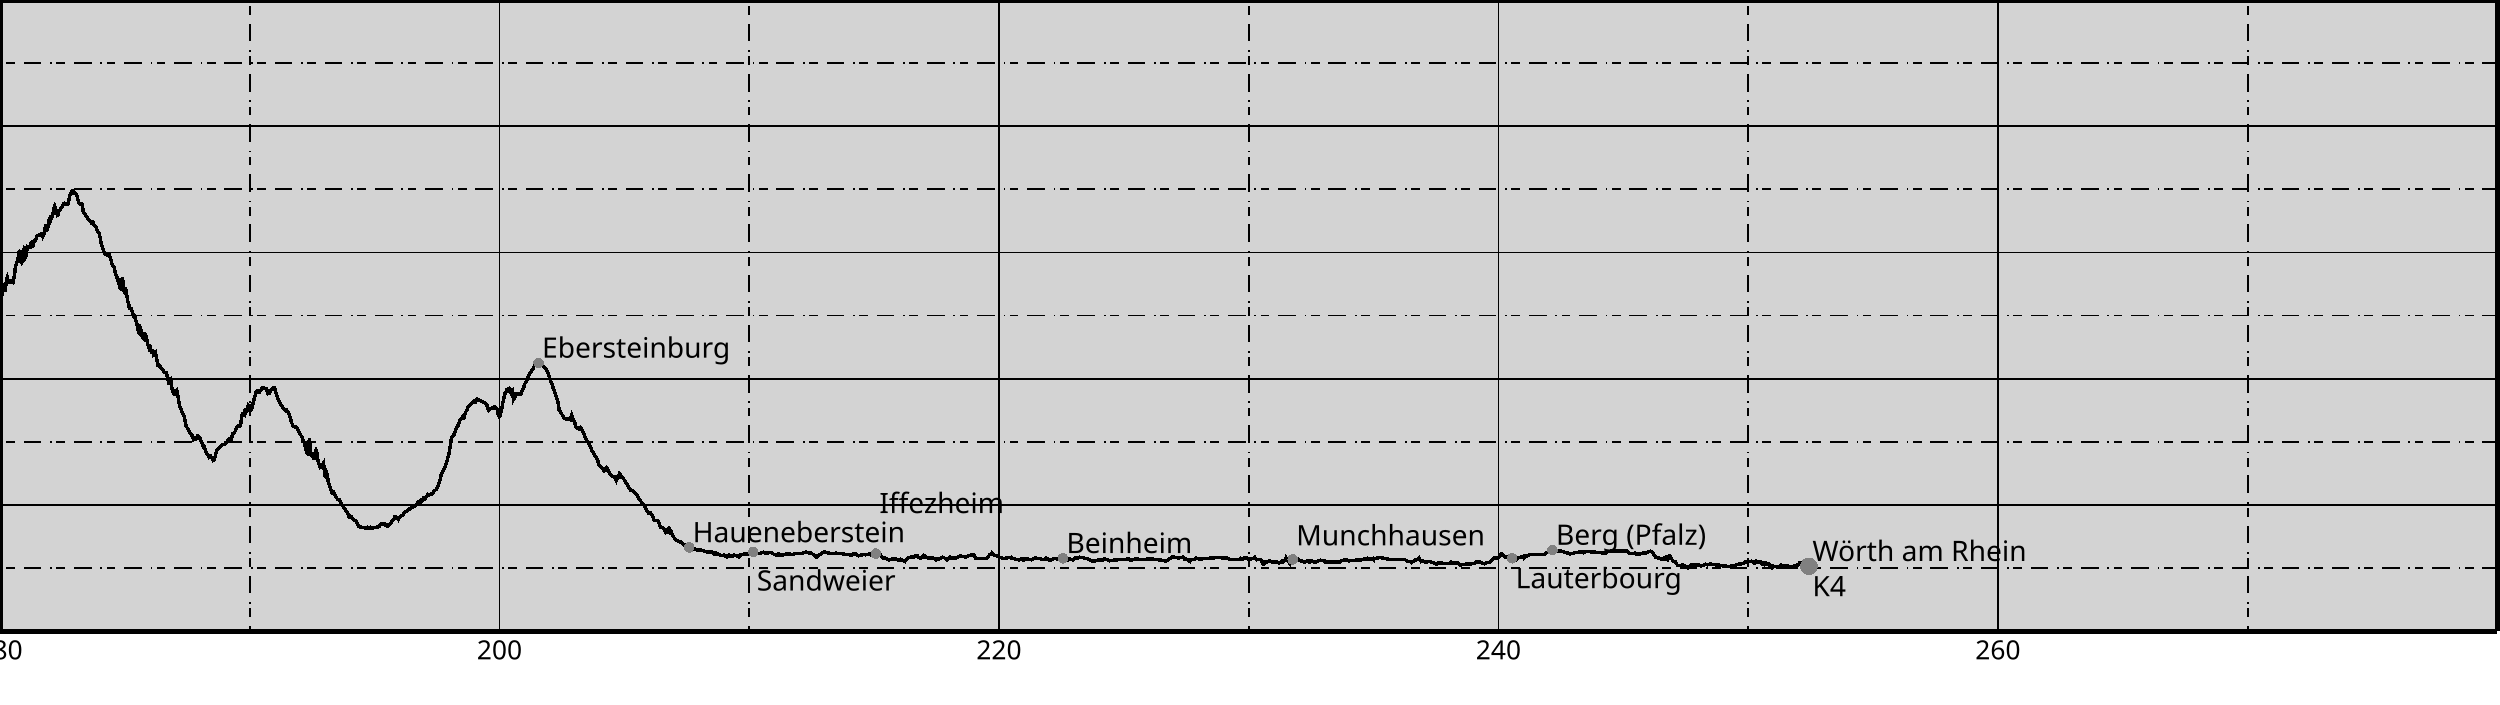
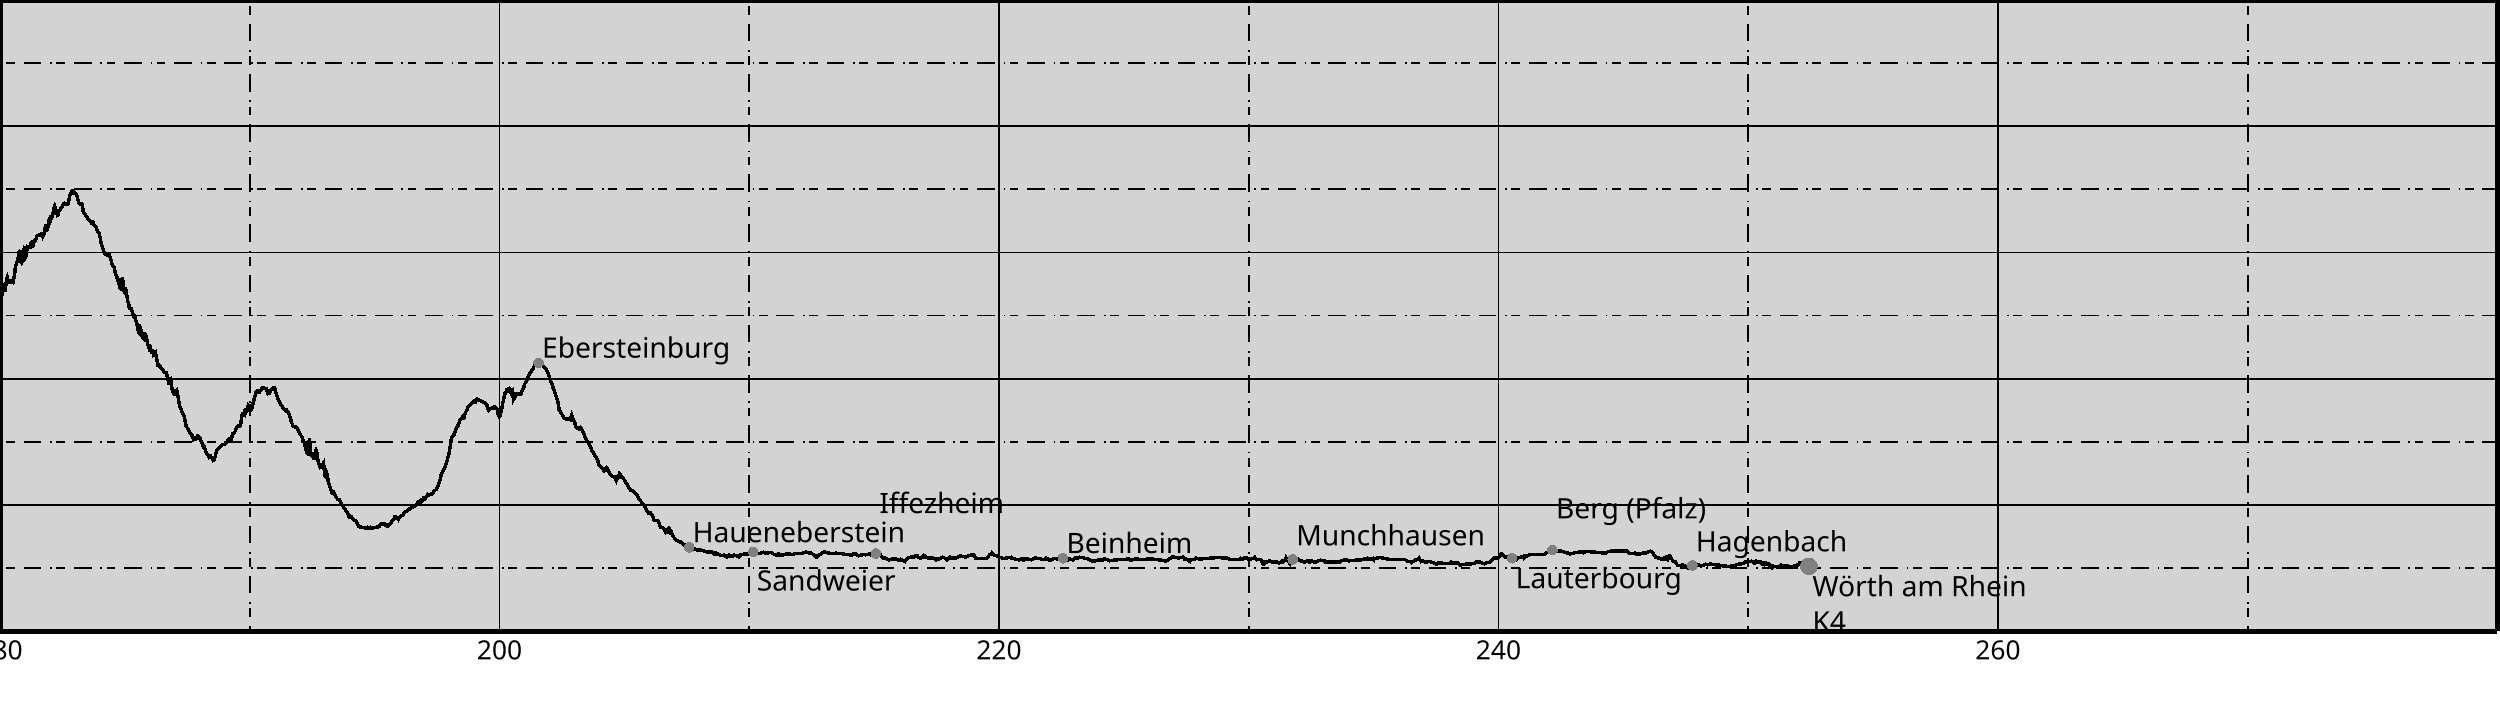
<svg xmlns="http://www.w3.org/2000/svg" height="400" width="1420">
  <g font-family="Libertinus Serif" font-size="15" id="world" shape-rendering="crispEdges">
    <g id="BG" />
    <g id="SB" transform="translate(0 360)">
      <text text-anchor="middle" x="0" y="14.5">
180
</text>
      <text text-anchor="middle" x="283.7" y="14.5">
200
</text>
      <text text-anchor="middle" x="567.4" y="14.5">
220
</text>
      <text text-anchor="middle" x="851.1" y="14.5">
240
</text>
      <text text-anchor="middle" x="1134.8" y="14.5">
260
</text>
    </g>
    <g id="SD" transform="translate(0 0)">
      <path d="M0,0 L0,358.5 L1418.5,358.5 L1418.5,0 L0,0" fill="lightgray" id="bg" />
      <path d="M0,0 L1418.5,0" stroke="black" stroke-width="3" />
      <path d="M0,0 L0,358.5" stroke="black" stroke-width="3" />
      <path d="M0,358.5 L1418.5,358.5" stroke="black" stroke-width="3" />
      <path d="M1418.5,0 L1418.5,358.5" stroke="black" stroke-width="3" />
      <path d="M0,0 L0,358.5" stroke="black" stroke-width="1" />
      <path d="M283.7,0 L283.7,358.5" stroke="black" stroke-width="1" />
      <path d="M567.4,0 L567.4,358.5" stroke="black" stroke-width="1" />
      <path d="M851.1,0 L851.1,358.5" stroke="black" stroke-width="1" />
      <path d="M1134.8,0 L1134.8,358.5" stroke="black" stroke-width="1" />
      <path d="M141.85,0 L141.85,358.5" stroke="black" stroke-dasharray="1.0,2.5,5.0,5.0,10.0,5.0" />
      <path d="M425.55,0 L425.55,358.5" stroke="black" stroke-dasharray="1.0,2.5,5.0,5.0,10.0,5.0" />
      <path d="M709.25,0 L709.25,358.5" stroke="black" stroke-dasharray="1.0,2.5,5.0,5.0,10.0,5.0" />
      <path d="M992.95,0 L992.95,358.5" stroke="black" stroke-dasharray="1.0,2.5,5.0,5.0,10.0,5.0" />
      <path d="M1276.65,0 L1276.65,358.5" stroke="black" stroke-dasharray="1.0,2.5,5.0,5.0,10.0,5.0" />
      <path d="M0,358.5 L1418.5,358.5" stroke="black" stroke-width="1" />
      <path d="M0,286.8 L1418.5,286.8" stroke="black" stroke-width="1" />
      <path d="M0,215.1 L1418.5,215.1" stroke="black" stroke-width="1" />
      <path d="M0,143.4 L1418.5,143.4" stroke="black" stroke-width="1" />
      <path d="M0,71.7 L1418.5,71.7" stroke="black" stroke-width="1" />
      <path d="M0,322.65 L1418.5,322.65" stroke="black" stroke-dasharray="1.0,2.5,5.0,5.0,10.0,5.0" />
      <path d="M0,250.95 L1418.5,250.95" stroke="black" stroke-dasharray="1.0,2.5,5.0,5.0,10.0,5.0" />
      <path d="M0,179.25 L1418.5,179.25" stroke="black" stroke-dasharray="1.0,2.5,5.0,5.0,10.0,5.0" />
      <path d="M0,107.55 L1418.5,107.55" stroke="black" stroke-dasharray="1.0,2.5,5.0,5.0,10.0,5.0" />
      <path d="M0,35.85 L1418.5,35.85" stroke="black" stroke-dasharray="1.0,2.5,5.0,5.0,10.0,5.0" />
      <path d="M0.2,172.4 L0.3,172.3 L0.4,171.9 L0.7,170.3 L1.2,166.0 L2.1,161.1 L2.2,161.6 L2.5,164.9 L2.7,165.6 L2.8,165.1 L3.1,163.7 L3.4,161.2 L4.0,157.6 L4.1,157.3 L4.2,157.6 L4.4,158.4 L4.9,159.7 L5.1,159.8 L5.3,160.0 L5.4,160.4 L6.4,160.2 L6.9,159.5 L7.1,159.4 L7.3,159.7 L7.5,160.0 L8.3,155.6 L8.8,151.4 L9.6,148.8 L9.9,148.4 L10.9,143.1 L11.0,143.0 L11.2,143.5 L11.4,144.9 L12.0,148.4 L12.3,149.0 L12.4,148.7 L12.6,147.5 L13.3,142.7 L13.5,142.1 L13.7,142.9 L14.0,144.5 L14.3,146.4 L14.7,145.7 L14.9,144.6 L15.1,142.8 L15.5,140.5 L15.6,140.6 L16.8,140.5 L17.4,138.2 L17.6,137.8 L17.8,137.7 L18.0,137.9 L18.1,138.3 L18.3,138.6 L18.7,139.9 L18.9,139.8 L19.0,139.4 L19.2,137.9 L19.3,137.3 L19.4,136.9 L19.6,136.8 L19.8,137.1 L20.2,136.8 L20.8,134.6 L21.0,134.1 L21.2,133.9 L21.4,134.0 L23.4,132.8 L24.1,133.4 L24.3,134.2 L25.0,132.9 L25.3,131.9 L25.5,130.0 L25.9,128.3 L26.1,128.3 L26.4,129.7 L26.6,130.5 L26.8,130.5 L27.0,130.2 L27.4,128.0 L27.5,126.6 L27.7,125.7 L27.8,124.9 L28.0,124.5 L28.1,124.3 L28.6,125.5 L29.9,122.1 L30.9,117.0 L31.0,116.8 L31.3,117.6 L32.2,120.9 L32.3,121.4 L32.5,122.1 L32.6,122.4 L32.8,122.3 L33.3,120.2 L35.2,117.4 L35.4,117.3 L35.8,116.6 L36.2,115.7 L36.6,115.4 L37.6,115.9 L38.0,115.9 L38.3,115.9 L38.7,115.8 L39.7,110.8 L40.0,110.1 L40.5,109.5 L40.7,109.1 L40.9,108.6 L41.1,108.2 L41.5,108.2 L42.1,109.1 L42.4,109.8 L43.4,110.2 L44.1,112.7 L44.7,114.8 L45.1,115.5 L45.4,116.1 L46.1,116.0 L46.3,115.8 L46.5,115.8 L46.6,116.2 L46.8,117.0 L47.2,119.7 L47.7,121.2 L48.7,122.2 L48.9,122.6 L49.3,123.2 L49.5,123.5 L49.7,123.9 L50.0,124.4 L50.2,124.7 L50.7,125.0 L50.8,125.0 L50.9,125.1 L51.1,125.3 L51.2,125.5 L51.8,126.4 L52.3,126.2 L52.4,126.0 L52.7,125.9 L52.8,126.0 L53.2,127.3 L53.4,127.7 L53.6,127.8 L53.9,128.1 L54.3,128.8 L54.7,129.1 L55.1,130.9 L55.6,131.5 L56.0,132.0 L56.5,133.0 L56.6,133.7 L56.9,134.9 L57.3,137.6 L58.5,141.3 L59.3,143.8 L59.6,144.2 L59.7,144.2 L60.0,144.3 L60.2,144.3 L60.7,144.8 L61.6,144.2 L61.9,144.4 L62.6,146.3 L63.0,147.3 L63.4,149.1 L63.9,150.9 L64.6,151.4 L64.8,151.7 L65.5,154.8 L65.6,155.4 L66.1,156.4 L67.0,159.6 L67.2,160.4 L67.6,161.5 L68.1,163.3 L68.4,163.6 L68.6,162.8 L68.9,160.4 L69.1,159.2 L69.3,158.6 L69.5,158.6 L69.7,159.3 L69.9,160.5 L70.3,163.8 L70.5,165.2 L70.7,165.7 L71.5,164.9 L72.5,170.6 L73.2,173.2 L73.5,175.1 L74.4,175.1 L74.7,175.5 L75.0,176.6 L75.6,179.0 L75.9,179.5 L76.3,179.2 L76.5,179.7 L76.9,181.2 L77.5,182.9 L78.3,187.1 L78.6,188.4 L79.1,189.5 L79.3,189.7 L80.0,187.2 L80.3,188.0 L81.3,192.0 L81.6,192.4 L82.3,190.5 L82.6,190.1 L82.8,190.6 L83.3,192.6 L84.1,196.0 L84.8,198.1 L84.9,198.0 L85.1,197.2 L85.3,197.1 L85.4,197.6 L86.0,200.0 L86.7,199.7 L87.1,201.3 L88.3,200.2 L89.8,207.7 L90.3,208.1 L90.6,207.8 L91.7,209.0 L93.3,211.4 L94.0,211.6 L94.5,211.8 L94.9,213.4 L95.7,216.9 L96.9,215.5 L97.5,219.4 L97.7,220.7 L98.5,223.3 L98.9,223.8 L99.1,223.8 L99.4,222.8 L100.4,221.6 L101.1,225.2 L101.9,230.1 L102.7,232.2 L104.3,236.1 L104.7,236.5 L105.7,242.2 L106.5,243.2 L107.3,244.5 L107.5,245.1 L107.6,245.3 L107.7,245.6 L107.9,245.9 L108.1,246.1 L108.6,246.8 L108.8,246.9 L109.0,247.2 L109.5,248.7 L110.0,249.8 L110.5,249.6 L111.2,249.5 L111.7,248.3 L112.2,247.6 L113.0,248.3 L113.2,248.2 L113.5,248.5 L114.5,251.2 L115.1,252.8 L115.3,252.5 L115.7,252.9 L115.8,253.2 L116.4,255.1 L116.9,256.2 L117.3,257.3 L118.2,258.7 L118.8,259.7 L119.7,259.2 L120.4,260.3 L120.5,260.5 L121.1,261.6 L121.4,261.5 L121.6,261.1 L122.0,259.7 L122.4,258.5 L122.6,257.3 L123.3,255.6 L123.6,255.5 L123.9,255.1 L126.0,252.9 L127.9,252.1 L128.6,251.6 L129.4,250.1 L130.5,249.2 L131.2,249.8 L132.3,246.3 L133.1,245.9 L133.9,244.2 L134.4,243.0 L134.9,242.2 L135.2,241.9 L135.4,241.9 L135.5,241.9 L135.6,241.9 L135.9,241.7 L136.3,242.0 L136.6,241.7 L137.3,236.9 L137.5,235.8 L137.7,235.3 L138.4,235.6 L139.0,235.9 L139.1,235.1 L139.2,233.3 L139.4,232.1 L139.4,231.9 L140.0,233.6 L140.4,233.3 L141.0,230.3 L141.3,230.7 L142.1,232.5 L142.7,232.8 L143.0,232.2 L143.5,229.9 L143.9,228.3 L144.5,226.2 L144.9,224.7 L145.3,222.9 L145.7,222.1 L145.9,222.0 L146.1,222.1 L146.6,223.0 L147.3,222.9 L148.0,221.8 L148.9,220.4 L149.5,220.2 L150.0,220.4 L150.2,220.5 L151.2,220.8 L152.1,223.6 L152.4,223.5 L152.7,223.3 L153.2,223.2 L153.8,221.9 L154.0,221.7 L154.3,221.4 L154.6,220.7 L155.2,220.4 L155.5,220.3 L155.8,220.2 L156.0,220.3 L156.3,221.1 L156.4,221.7 L156.6,222.5 L156.7,223.2 L158.6,228.3 L159.1,229.1 L159.4,229.8 L159.8,230.2 L160.6,231.3 L161.1,232.0 L161.8,232.8 L162.3,233.3 L162.9,233.0 L163.2,233.7 L164.1,234.9 L164.8,237.0 L165.5,239.8 L166.5,241.9 L167.4,242.6 L167.8,242.6 L168.0,242.6 L168.3,242.8 L168.8,243.4 L171.2,247.8 L171.5,248.3 L172.7,251.0 L173.8,255.4 L174.1,256.7 L174.3,257.0 L174.6,257.3 L174.9,256.4 L175.5,251.1 L175.7,249.8 L175.8,249.8 L176.0,250.9 L176.1,252.9 L176.4,255.8 L176.7,258.6 L176.8,258.8 L177.8,259.4 L178.1,260.3 L178.3,260.3 L178.7,259.6 L179.4,255.9 L179.6,255.5 L179.8,255.8 L179.9,256.5 L180.0,257.4 L180.4,260.1 L180.5,261.2 L180.7,262.0 L180.8,262.6 L181.0,263.2 L181.5,264.7 L182.0,265.6 L182.6,265.4 L182.8,265.2 L183.5,263.4 L183.7,263.1 L183.8,263.8 L184.0,265.3 L184.4,268.6 L184.7,270.3 L185.0,270.6 L185.6,268.6 L185.8,269.1 L186.0,270.3 L186.2,272.2 L186.4,273.6 L188.5,279.6 L189.0,279.0 L189.4,279.2 L190.4,281.2 L191.7,283.7 L192.9,284.0 L193.8,286.2 L196.0,289.3 L196.2,289.8 L197.0,290.9 L197.5,291.6 L197.9,292.7 L198.0,293.1 L198.1,293.6 L198.3,293.8 L198.4,293.9 L198.5,293.9 L198.8,293.6 L199.0,293.5 L199.3,293.3 L199.6,293.4 L200.0,294.1 L200.6,294.8 L200.8,295.0 L201.2,295.3 L201.4,295.4 L201.6,295.5 L201.7,295.7 L201.9,295.9 L202.5,296.3 L202.6,296.6 L202.9,297.1 L203.0,297.3 L203.3,298.1 L203.5,298.5 L203.6,298.8 L204.4,299.3 L204.5,299.1 L204.8,299.3 L205.3,299.5 L205.6,299.6 L205.9,299.7 L206.6,299.6 L206.9,299.7 L207.1,299.8 L207.5,300.1 L208.3,299.7 L208.4,299.6 L208.8,299.4 L209.6,299.8 L210.4,299.4 L210.8,299.6 L210.9,299.7 L211.6,300.1 L212.1,299.8 L212.3,299.7 L212.6,299.6 L213.3,299.7 L213.6,299.6 L213.9,299.5 L214.4,299.3 L214.7,299.1 L214.8,299.3 L215.6,298.8 L215.7,298.5 L215.8,298.1 L216.6,297.3 L216.9,297.4 L218.0,297.7 L218.2,297.6 L218.7,297.6 L219.0,298.4 L219.6,298.8 L219.9,298.8 L220.3,298.7 L220.5,298.6 L220.7,298.5 L221.6,297.7 L222.4,296.4 L222.6,296.0 L222.7,295.9 L223.0,295.6 L223.3,295.3 L223.4,295.2 L223.8,294.6 L224.2,293.4 L225.0,293.6 L226.2,295.1 L226.4,294.6 L226.8,294.0 L227.5,293.2 L228.0,292.8 L228.3,292.8 L228.5,292.7 L228.7,292.6 L229.2,291.9 L229.6,291.5 L230.5,290.6 L231.9,289.5 L232.2,289.5 L232.6,289.0 L232.9,289.0 L233.1,288.9 L233.7,288.2 L235.5,287.7 L236.0,287.2 L236.5,286.6 L237.3,285.4 L238.6,284.3 L239.2,285.2 L239.8,284.7 L240.1,284.2 L240.5,283.2 L241.0,283.6 L241.5,283.2 L242.9,280.8 L243.1,281.0 L243.8,281.3 L244.2,280.9 L245.0,280.6 L245.5,280.6 L245.8,280.3 L246.0,279.9 L246.3,279.0 L247.2,278.4 L247.8,278.0 L248.1,277.5 L248.3,277.3 L248.8,276.2 L249.8,273.0 L250.2,271.6 L250.5,269.7 L251.4,267.9 L251.9,267.2 L252.8,265.1 L253.2,264.2 L254.0,261.3 L254.6,259.3 L255.2,256.7 L255.8,253.0 L256.2,250.4 L256.4,249.1 L256.5,248.5 L256.7,248.1 L257.7,247.5 L257.9,246.4 L258.1,246.2 L258.3,246.0 L258.8,244.3 L259.0,243.6 L259.4,242.8 L259.8,242.4 L260.0,242.1 L260.9,239.6 L261.1,239.0 L261.9,237.7 L262.3,237.5 L262.9,236.6 L263.2,236.7 L263.6,237.0 L264.5,234.1 L264.8,233.5 L265.1,233.1 L265.9,231.2 L267.2,229.8 L267.4,229.8 L268.1,228.9 L269.2,227.8 L270.2,228.2 L270.5,227.3 L270.7,226.8 L271.0,226.5 L276.5,229.6 L277.1,232.3 L277.6,233.0 L278.8,232.0 L279.3,232.0 L279.6,231.6 L279.9,231.6 L280.1,231.4 L280.5,231.3 L281.1,230.9 L281.5,231.3 L282.5,232.6 L282.8,234.3 L283.1,235.8 L283.6,236.8 L284.1,235.9 L284.9,232.5 L285.2,231.0 L285.7,228.3 L286.5,224.7 L286.9,223.3 L287.8,221.8 L288.0,221.2 L289.3,220.6 L290.3,223.2 L290.9,222.2 L291.1,222.0 L291.3,223.3 L291.6,227.1 L292.9,225.0 L293.2,224.2 L293.5,223.7 L294.1,223.7 L295.1,223.7 L295.4,224.1 L295.5,224.1 L295.8,223.8 L295.9,223.7 L296.1,223.3 L297.1,220.9 L297.4,220.3 L297.7,219.4 L297.9,218.4 L298.5,217.2 L299.4,215.8 L299.4,215.5 L299.6,215.2 L300.2,213.5 L300.7,212.4 L301.0,212.0 L301.4,211.7 L301.8,210.9 L302.1,210.4 L302.4,209.9 L303.0,209.1 L303.2,208.4 L303.8,207.2 L304.1,206.7 L304.8,205.8 L304.9,205.7 L305.0,205.7 L305.1,205.6 L305.2,205.6 L305.5,205.9 L305.9,206.2 L306.4,206.4 L306.8,206.7 L306.9,206.8 L307.5,207.5 L308.0,207.8 L308.5,208.1 L308.9,208.5 L309.1,208.6 L309.4,208.8 L309.6,209.0 L309.9,209.4 L310.2,209.6 L310.4,209.7 L310.5,210.1 L311.1,211.5 L312.2,214.8 L313.0,216.8 L313.2,217.2 L313.7,218.7 L314.3,220.7 L315.2,223.2 L315.3,223.3 L316.0,225.4 L316.8,228.1 L317.1,229.5 L317.3,230.9 L317.6,232.8 L318.6,234.4 L319.5,235.9 L320.0,237.0 L320.3,237.6 L320.4,237.7 L320.7,237.6 L321.5,238.0 L322.3,237.8 L323.6,238.3 L324.1,237.3 L324.3,236.8 L324.7,235.7 L325.3,237.8 L325.5,238.4 L325.9,238.8 L326.4,239.8 L326.5,240.2 L326.8,241.2 L327.1,242.2 L327.5,242.6 L327.6,242.7 L327.7,242.8 L327.9,243.1 L328.1,243.2 L328.5,243.6 L328.8,243.7 L329.5,242.7 L329.7,242.6 L330.2,243.2 L330.6,244.3 L331.1,245.2 L331.3,245.6 L332.7,249.3 L333.0,249.7 L333.3,250.2 L333.9,250.6 L334.8,252.7 L335.2,253.2 L335.8,255.0 L336.2,256.3 L336.5,256.6 L337.2,257.3 L337.5,258.2 L337.7,258.8 L338.9,260.2 L339.5,261.6 L339.6,261.8 L339.9,263.1 L340.0,263.4 L340.3,264.3 L343.1,267.3 L344.5,265.7 L345.1,266.3 L346.0,268.2 L347.2,270.2 L347.8,270.7 L348.9,270.7 L350.1,273.0 L351.9,268.8 L352.3,269.1 L352.9,271.3 L353.9,271.5 L356.6,275.8 L358.1,278.4 L359.1,278.7 L359.6,279.1 L361.8,281.2 L362.5,282.6 L363.1,283.8 L365.9,286.8 L367.7,290.5 L368.0,291.0 L368.4,291.5 L368.9,291.2 L369.6,291.4 L370.3,292.6 L371.7,295.6 L373.7,295.8 L375.2,299.5 L376.6,299.8 L378.0,302.1 L379.1,300.8 L379.2,301.0 L379.4,301.5 L379.7,302.3 L379.8,302.5 L380.0,302.6 L380.1,302.4 L380.5,301.5 L380.7,300.9 L381.1,301.4 L381.5,302.8 L381.6,303.4 L382.3,304.6 L382.4,304.8 L383.6,306.2 L384.0,306.6 L384.4,306.9 L385.0,307.1 L385.5,307.6 L386.2,308.0 L386.9,307.9 L387.5,308.3 L388.0,309.0 L388.2,309.1 L388.4,309.3 L388.6,309.5 L388.7,309.6 L388.7,309.6 L389.7,309.4 L390.0,309.4 L390.3,309.6 L390.5,309.9 L391.3,310.9 L391.4,311.0 L392.5,311.5 L392.8,311.6 L393.2,311.8 L393.4,311.9 L393.5,311.9 L394.1,311.8 L394.4,311.7 L394.9,311.9 L395.8,312.5 L396.9,312.1 L398.3,312.5 L398.9,312.7 L401.1,313.4 L401.9,313.6 L402.3,313.3 L403.6,313.4 L404.4,313.5 L405.2,314.0 L405.3,314.2 L405.8,314.8 L406.4,314.5 L406.7,314.3 L406.8,314.2 L407.0,314.2 L407.6,314.6 L409.2,315.4 L409.3,315.4 L409.4,315.5 L409.7,315.4 L410.0,315.4 L410.3,315.4 L411.3,315.3 L411.7,315.7 L411.9,316.0 L413.0,316.3 L413.2,316.0 L413.6,315.6 L414.0,315.4 L414.1,315.3 L414.3,315.5 L414.4,315.4 L414.5,315.5 L414.6,315.7 L414.7,315.7 L414.8,315.9 L415.0,316.1 L416.7,315.7 L416.8,315.6 L416.9,315.4 L417.0,315.3 L417.2,315.3 L417.4,315.5 L417.8,315.4 L417.8,315.4 L417.9,315.4 L418.0,315.4 L418.3,315.5 L418.4,315.6 L419.7,316.4 L420.1,315.7 L420.2,315.5 L420.3,315.5 L420.8,315.0 L421.1,315.1 L421.5,315.1 L422.2,314.8 L422.4,314.8 L422.5,314.8 L422.9,314.8 L423.2,314.8 L423.3,314.9 L423.5,314.9 L423.6,314.9 L423.8,315.0 L424.7,314.8 L426.0,315.0 L426.2,315.0 L427.6,313.7 L427.8,313.4 L428.2,313.5 L428.8,313.5 L428.9,313.4 L429.0,313.4 L429.0,313.5 L429.2,313.4 L429.8,314.1 L429.9,314.0 L430.4,314.4 L430.8,314.4 L431.2,314.4 L432.5,314.1 L433.5,313.7 L434.5,314.2 L435.4,313.8 L435.6,313.8 L435.7,313.9 L435.9,314.0 L436.0,314.2 L436.2,314.1 L437.6,313.8 L438.5,314.1 L438.7,314.2 L439.4,314.7 L439.6,314.9 L439.9,315.0 L440.9,315.3 L442.2,314.5 L442.5,314.8 L442.7,315.1 L444.8,315.1 L445.0,315.0 L446.2,314.8 L447.4,314.4 L450.0,315.0 L451.5,314.5 L453.5,314.3 L454.9,314.4 L455.1,314.4 L456.1,314.0 L457.3,313.9 L457.8,313.5 L457.9,313.5 L458.0,313.7 L461.1,314.3 L461.2,314.4 L461.4,314.6 L463.7,316.5 L468.1,313.3 L470.3,314.1 L472.4,314.4 L474.5,314.4 L474.6,314.3 L474.7,314.2 L474.8,314.2 L474.9,314.2 L477.9,314.4 L480.4,314.9 L480.5,314.9 L480.7,314.9 L481.1,314.8 L483.0,315.2 L483.4,315.1 L483.6,315.2 L483.7,315.3 L483.7,315.3 L483.9,315.2 L483.9,315.2 L484.0,315.2 L484.3,314.8 L484.6,315.0 L485.3,314.8 L485.4,314.7 L485.5,314.7 L486.3,314.6 L486.4,314.8 L486.4,314.8 L487.0,315.5 L487.5,315.7 L487.7,315.7 L487.8,315.6 L488.0,315.5 L488.7,315.4 L488.8,315.3 L489.5,315.2 L489.9,314.9 L490.0,314.9 L490.1,314.9 L491.6,315.1 L494.0,314.6 L494.7,315.1 L495.2,314.9 L495.9,314.4 L497.0,314.4 L497.4,314.4 L497.5,314.4 L498.1,314.4 L498.3,314.3 L498.8,314.4 L499.0,314.5 L499.3,314.5 L499.7,314.8 L499.8,314.9 L500.1,315.2 L500.3,315.4 L500.8,316.1 L501.3,316.8 L502.2,316.7 L502.5,316.7 L503.4,317.4 L504.2,317.7 L504.4,317.9 L504.6,318.0 L504.7,318.0 L505.0,318.0 L506.3,317.7 L507.0,317.2 L508.2,317.3 L508.7,317.6 L509.1,317.4 L510.1,318.2 L510.3,318.3 L511.6,317.6 L514.0,318.9 L514.6,318.0 L515.5,317.0 L516.7,316.6 L517.9,316.2 L519.1,316.5 L519.8,315.8 L520.7,315.6 L521.1,315.7 L521.5,316.2 L521.9,316.8 L522.7,316.9 L523.4,316.8 L523.8,316.6 L524.3,315.7 L524.6,315.5 L525.4,316.2 L525.6,316.1 L526.3,316.7 L527.9,317.1 L528.9,317.1 L529.9,316.8 L530.4,317.2 L531.6,318.0 L532.6,317.6 L533.1,317.7 L533.4,317.6 L533.9,317.3 L534.1,317.3 L534.2,317.3 L534.3,317.2 L534.4,317.1 L534.6,316.9 L534.6,316.9 L534.8,316.8 L535.0,316.6 L535.2,316.5 L536.3,316.8 L537.8,318.0 L538.0,318.0 L538.8,317.5 L539.6,316.4 L540.5,317.0 L541.5,316.8 L542.9,317.1 L545.3,315.8 L548.4,316.4 L549.2,316.1 L550.0,315.6 L550.9,315.4 L553.0,315.2 L553.7,315.9 L554.0,316.8 L554.1,317.0 L556.6,317.3 L558.4,317.3 L560.4,317.1 L562.2,315.0 L562.8,314.8 L563.4,314.0 L564.7,315.3 L570.0,317.2 L574.4,316.5 L574.7,317.1 L578.9,318.1 L579.6,317.7 L580.2,317.4 L580.6,317.7 L581.3,318.2 L581.8,317.7 L582.0,317.4 L582.4,317.3 L586.0,318.0 L586.9,317.4 L587.6,317.0 L587.7,317.0 L587.9,317.0 L588.0,316.9 L588.6,317.1 L588.9,317.2 L589.0,317.2 L589.8,317.1 L590.8,317.2 L591.3,317.5 L592.1,317.7 L593.4,317.7 L593.5,317.7 L594.3,316.9 L595.7,318.0 L597.0,318.1 L597.4,317.9 L598.7,317.3 L599.5,317.3 L600.5,317.5 L601.3,317.0 L602.0,316.8 L602.8,317.1 L603.6,317.2 L603.8,317.1 L603.9,317.1 L604.1,317.2 L604.7,317.3 L604.9,317.3 L605.2,317.3 L605.5,317.4 L606.0,317.7 L606.6,318.2 L607.0,317.8 L607.3,317.5 L607.6,317.4 L608.0,317.7 L609.0,318.0 L609.3,318.0 L609.4,317.9 L609.5,317.8 L610.0,317.4 L610.9,316.8 L611.6,317.0 L611.9,317.2 L613.2,316.5 L615.2,316.8 L616.4,317.2 L617.1,317.2 L618.7,317.7 L618.9,317.9 L620.6,318.8 L621.3,318.8 L624.0,318.0 L624.3,318.0 L626.1,318.4 L626.3,318.2 L626.4,318.1 L626.8,317.7 L627.2,317.5 L627.7,317.4 L628.3,317.8 L630.3,318.5 L634.0,318.0 L637.5,317.8 L637.8,317.8 L641.2,317.5 L641.4,317.8 L641.7,318.1 L642.8,318.1 L643.9,317.8 L644.2,317.6 L644.4,317.5 L645.0,317.6 L651.1,317.8 L651.3,317.6 L651.6,317.3 L657.1,317.8 L662.5,318.7 L663.1,318.4 L665.7,316.3 L668.1,316.6 L669.5,317.0 L671.9,316.4 L672.1,316.6 L672.2,316.6 L672.3,316.8 L672.4,317.0 L672.5,317.1 L672.9,317.8 L673.2,317.8 L673.4,317.6 L674.0,317.6 L674.5,318.0 L675.0,318.6 L675.5,318.8 L675.9,319.0 L676.8,317.7 L677.5,317.8 L678.8,317.6 L679.1,317.1 L679.4,317.0 L679.7,317.1 L681.4,317.7 L681.8,317.5 L692.1,316.6 L692.3,316.6 L694.0,316.9 L694.4,316.9 L696.5,316.7 L698.9,317.8 L703.5,317.7 L704.1,317.8 L704.4,317.5 L704.9,317.1 L706.0,317.7 L707.0,316.8 L707.5,316.6 L708.2,316.9 L708.7,317.5 L711.9,317.3 L712.5,316.6 L712.7,317.1 L713.9,317.9 L714.8,317.7 L715.4,317.9 L715.9,317.8 L716.4,318.5 L716.9,319.6 L717.7,320.4 L718.1,320.2 L718.8,319.0 L719.8,319.1 L720.5,318.8 L721.0,318.6 L722.4,319.2 L723.1,319.4 L723.6,319.1 L723.8,319.0 L725.2,319.0 L726.4,319.8 L726.6,319.9 L727.3,319.4 L727.9,318.8 L728.6,318.9 L729.0,319.1 L729.6,318.5 L729.9,317.9 L730.4,316.8 L731.1,318.4 L731.9,319.0 L732.3,319.6 L732.8,320.2 L733.7,318.2 L734.0,317.8 L734.1,317.8 L734.3,317.7 L734.9,317.6 L735.4,317.9 L736.9,317.4 L738.6,318.5 L738.8,318.6 L739.3,318.5 L739.6,318.5 L740.0,318.8 L740.8,319.2 L741.0,319.2 L743.0,318.4 L743.5,318.7 L743.7,319.1 L743.8,319.3 L744.1,319.4 L744.8,318.8 L745.4,318.7 L746.9,319.4 L750.0,318.2 L750.2,318.2 L750.8,318.3 L751.1,318.4 L752.2,318.5 L752.5,319.1 L753.3,319.4 L760.3,319.0 L760.8,319.4 L761.2,319.1 L761.6,318.6 L763.9,317.9 L764.3,317.8 L764.9,318.0 L765.3,318.0 L766.1,318.6 L770.6,318.1 L774.2,317.9 L774.7,317.6 L776.4,317.5 L776.8,317.1 L778.5,317.5 L779.0,317.4 L780.2,318.1 L780.5,317.2 L780.9,317.3 L783.9,316.6 L789.4,317.8 L792.1,317.7 L797.7,317.8 L799.0,318.4 L799.2,318.6 L799.3,318.7 L799.7,319.0 L800.1,319.0 L800.4,318.8 L801.1,318.8 L801.3,318.8 L801.5,319.0 L801.6,319.2 L801.7,319.3 L801.9,319.5 L803.7,318.2 L803.9,318.1 L804.1,318.1 L804.2,318.0 L804.5,318.1 L805.9,316.8 L806.2,317.4 L806.4,317.8 L806.6,318.1 L807.2,319.0 L808.4,318.7 L809.5,319.4 L809.6,319.3 L809.8,319.2 L810.2,319.1 L810.4,319.1 L810.6,319.1 L810.7,319.1 L811.0,319.1 L811.5,318.8 L811.8,318.8 L816.1,320.5 L816.8,319.7 L817.2,319.5 L817.6,319.7 L817.8,319.8 L818.1,319.8 L819.3,319.9 L820.4,320.1 L820.7,320.0 L823.2,320.0 L823.6,320.1 L823.9,319.8 L824.3,319.3 L825.0,319.7 L825.6,319.5 L825.8,319.6 L826.0,319.6 L826.2,319.6 L826.3,319.6 L826.5,319.8 L826.7,319.9 L827.7,319.6 L829.5,320.9 L830.2,320.8 L833.9,320.3 L836.4,320.2 L837.2,320.2 L837.7,319.8 L838.2,319.4 L838.2,319.4 L838.5,319.3 L838.6,319.1 L838.8,319.0 L838.9,319.0 L839.1,319.2 L839.3,319.1 L839.4,319.1 L839.8,318.9 L840.6,319.2 L841.0,319.5 L841.0,319.5 L842.9,320.1 L843.3,320.2 L844.4,319.5 L844.6,319.5 L844.8,319.4 L844.9,319.4 L845.1,319.4 L845.5,319.4 L845.6,319.4 L846.2,319.2 L846.4,319.2 L846.8,318.9 L847.0,318.7 L847.0,318.7 L847.5,318.2 L847.6,318.1 L847.7,318.1 L847.8,318.0 L848.8,316.9 L850.1,317.1 L851.4,316.7 L851.5,316.4 L852.7,314.5 L853.0,314.5 L853.6,315.1 L853.8,315.3 L854.0,315.4 L854.3,315.7 L854.3,315.9 L854.6,316.2 L854.7,316.2 L854.8,316.3 L854.9,316.5 L855.4,316.4 L855.7,316.2 L856.2,316.1 L857.0,316.6 L857.4,316.9 L858.0,317.1 L858.1,317.1 L858.7,317.0 L858.8,317.1 L858.9,317.1 L859.1,317.0 L859.4,317.1 L859.6,317.5 L859.9,317.9 L860.2,318.3 L860.7,318.1 L861.0,318.0 L861.0,317.9 L861.4,317.8 L861.6,317.7 L861.7,317.5 L861.8,317.4 L861.9,317.4 L862.1,317.2 L862.2,317.1 L862.4,316.9 L862.6,316.6 L864.3,316.4 L865.4,315.9 L865.6,316.3 L865.8,316.7 L865.8,316.8 L865.9,316.7 L866.1,316.5 L866.3,316.3 L866.4,316.1 L866.8,315.8 L867.7,315.7 L869.1,315.0 L877.0,315.0 L880.5,312.4 L880.9,312.1 L881.1,312.0 L881.8,312.4 L887.1,313.2 L887.2,313.1 L891.0,314.3 L891.7,314.6 L893.0,314.4 L894.3,313.9 L898.4,313.4 L899.4,313.9 L899.7,313.7 L900.1,313.7 L901.1,313.2 L910.1,314.0 L912.1,314.2 L913.5,313.2 L916.9,312.9 L923.4,312.9 L923.8,312.8 L925.5,314.2 L927.8,314.4 L928.7,314.2 L929.3,314.6 L930.0,315.0 L934.3,313.9 L934.9,314.0 L935.9,313.5 L936.6,313.4 L937.6,313.1 L938.8,313.7 L939.6,315.4 L940.3,316.4 L941.7,316.9 L942.4,316.9 L943.5,317.7 L944.0,317.9 L945.6,316.7 L945.8,317.0 L946.2,317.5 L946.7,317.9 L947.1,318.0 L947.5,316.9 L948.0,315.6 L948.7,315.9 L949.6,317.7 L950.1,318.3 L950.7,318.8 L951.5,318.9 L952.2,320.1 L952.8,321.1 L953.0,321.3 L954.4,321.3 L955.0,321.3 L955.6,320.9 L956.9,321.3 L957.8,321.9 L958.1,322.2 L958.3,322.4 L958.4,322.5 L958.5,322.6 L958.6,322.6 L958.7,322.6 L958.9,322.5 L959.0,322.3 L959.5,321.9 L959.9,321.6 L959.9,321.5 L960.1,321.4 L960.7,320.8 L961.0,320.9 L961.2,321.2 L961.5,321.2 L962.2,321.0 L962.5,321.0 L963.5,321.0 L964.0,320.9 L964.5,320.8 L964.9,320.9 L965.8,321.3 L966.0,321.5 L966.8,321.2 L967.2,321.2 L967.5,321.1 L968.8,320.5 L970.1,320.8 L970.9,320.6 L971.4,320.1 L971.6,320.2 L972.3,320.6 L973.3,320.5 L974.6,320.9 L974.9,320.6 L975.2,320.7 L975.6,320.7 L975.7,320.7 L977.7,321.3 L978.3,321.4 L979.7,321.4 L979.8,321.4 L979.9,321.3 L980.3,321.3 L980.7,321.5 L980.9,321.7 L981.1,321.8 L984.2,321.5 L985.1,321.2 L985.6,321.0 L987.6,320.4 L988.3,320.5 L990.4,319.9 L990.6,319.9 L990.8,319.8 L991.0,319.5 L991.3,319.2 L994.8,318.8 L996.2,319.7 L996.5,319.9 L997.2,319.4 L997.4,319.0 L997.5,318.7 L997.6,318.7 L997.9,319.0 L998.1,319.2 L998.3,319.2 L998.5,319.2 L998.8,319.5 L1000.3,319.1 L1000.8,320.3 L1001.0,320.5 L1001.7,320.5 L1002.1,320.7 L1002.6,320.2 L1002.7,320.0 L1002.9,320.1 L1003.0,319.8 L1003.7,320.0 L1004.7,320.2 L1005.7,322.4 L1006.4,322.5 L1006.6,322.3 L1006.7,322.1 L1007.1,321.6 L1007.9,321.9 L1008.7,321.9 L1009.6,322.0 L1010.0,322.0 L1010.4,322.0 L1010.7,321.8 L1010.8,321.8 L1010.9,321.8 L1011.1,321.8 L1011.2,321.7 L1011.7,321.0 L1012.8,321.4 L1013.6,321.7 L1014.0,321.5 L1014.2,321.5 L1014.8,321.3 L1014.8,321.3 L1015.1,321.2 L1015.5,321.4 L1015.9,321.8 L1016.3,322.0 L1016.4,322.1 L1016.7,322.2 L1017.0,322.0 L1017.6,321.8 L1017.7,321.8 L1018.0,322.0 L1018.4,321.9 L1018.5,321.8 L1018.7,321.6 L1018.8,321.6 L1018.9,321.5 L1019.0,321.4 L1019.2,321.5 L1019.6,321.6 L1019.8,321.5 L1020.6,321.0 L1021.3,320.9 L1021.5,320.7 L1021.9,320.2 L1022.3,319.5 L1022.3,319.5 L1022.6,319.5 L1022.8,319.5 L1023.0,319.7 L1023.3,320.1 L1023.4,320.2 L1024.6,321.2 L1024.7,321.3 L1024.9,321.4 L1025.6,321.6 L1026.8,321.2 L1027.1,321.4 L1027.4,321.6 L1027.5,321.6" fill="transparent" id="track" stroke="black" stroke-width="2" />
      <g>
-         <circle cx="1027.458" cy="321.646" id="wp-36/circle" r="4" />
-         <text font-size="16.0" id="wp-36/text" text-anchor="start" x="1029.458" y="338.646">
+         <circle cx="1027.458" cy="321.646" id="wp-36/circle" r="4.000" />
+         <text font-size="16.0" id="wp-36/text" text-anchor="start" x="1029.458" y="358.646">
K4
</text>
-         <circle cx="1027.458" cy="321.646" fill="Gray" id="wp-1/circle" r="5" />
-         <text font-size="16.0" id="wp-13/text" text-anchor="start" x="1029.458" y="318.646">
+         <circle cx="1027.458" cy="321.646" fill="Gray" id="wp-1/circle" r="5.000" />
+         <text font-size="16.0" id="wp-25/text" text-anchor="start" x="1029.458" y="338.646">
Wörth am Rhein
</text>
-         <circle cx="858.904" cy="317.093" fill="Gray" id="wp-2/circle" r="3" />
-         <text font-size="16.0" id="wp-1/text" text-anchor="start" x="860.904" y="334.093">
+         <circle cx="305.894" cy="206.173" fill="Gray" id="wp-2/circle" r="3.000" />
+         <text font-size="16.0" id="wp-13/text" text-anchor="start" x="307.894" y="203.173">
+ Ebersteinburg
+ </text>
+         <circle cx="497.477" cy="314.440" fill="Gray" id="wp-3/circle" r="3.000" />
+         <text font-size="16.0" id="wp-15/text" text-anchor="start" x="499.477" y="291.440">
+ Iffezheim
+ </text>
+         <circle cx="427.848" cy="313.437" fill="Gray" id="wp-4/circle" r="3.000" />
+         <text font-size="16.0" id="wp-16/text" text-anchor="start" x="429.848" y="335.437">
+ Sandweier
+ </text>
+         <circle cx="391.436" cy="310.963" fill="Gray" id="wp-5/circle" r="3.000" />
+         <text font-size="16.0" id="wp-17/text" text-anchor="start" x="393.436" y="307.963">
+ Haueneberstein
+ </text>
+         <circle cx="603.756" cy="317.129" fill="Gray" id="wp-6/circle" r="3.000" />
+         <text font-size="16.0" id="wp-18/text" text-anchor="start" x="605.756" y="314.129">
+ Beinheim
+ </text>
+         <circle cx="734.266" cy="317.739" fill="Gray" id="wp-7/circle" r="3.000" />
+         <text font-size="16.0" id="wp-19/text" text-anchor="start" x="736.266" y="309.739">
+ Munchhausen
+ </text>
+         <circle cx="858.904" cy="317.093" fill="Gray" id="wp-8/circle" r="3.000" />
+         <text font-size="16.0" id="wp-20/text" text-anchor="start" x="860.904" y="334.093">
Lauterbourg
</text>
-         <circle cx="497.477" cy="314.44" fill="Gray" id="wp-3/circle" r="3" />
-         <text font-size="16.0" id="wp-2/text" text-anchor="start" x="499.477" y="291.44">
- Iffezheim
- </text>
-         <circle cx="427.848" cy="313.437" fill="Gray" id="wp-4/circle" r="3" />
-         <text font-size="16.0" id="wp-3/text" text-anchor="start" x="429.848" y="335.437">
- Sandweier
- </text>
-         <circle cx="881.8" cy="312.433" fill="Gray" id="wp-5/circle" r="3" />
-         <text font-size="16.0" id="wp-4/text" text-anchor="start" x="883.8" y="309.433">
+         <circle cx="881.800" cy="312.433" fill="Gray" id="wp-9/circle" r="3.000" />
+         <text font-size="16.0" id="wp-21/text" text-anchor="start" x="883.800" y="294.433">
Berg (Pfalz)
</text>
-         <circle cx="603.756" cy="317.129" fill="Gray" id="wp-6/circle" r="3" />
-         <text font-size="16.0" id="wp-5/text" text-anchor="start" x="605.756" y="314.129">
- Beinheim
- </text>
-         <circle cx="734.266" cy="317.739" fill="Gray" id="wp-7/circle" r="3" />
-         <text font-size="16.0" id="wp-6/text" text-anchor="start" x="736.266" y="309.739">
- Munchhausen
- </text>
-         <circle cx="305.894" cy="206.173" fill="Gray" id="wp-8/circle" r="3" />
-         <text font-size="16.0" id="wp-8/text" text-anchor="start" x="307.894" y="203.173">
- Ebersteinburg
- </text>
-         <circle cx="391.436" cy="310.963" fill="Gray" id="wp-9/circle" r="3" />
-         <text font-size="16.0" id="wp-16/text" text-anchor="start" x="393.436" y="307.963">
- Haueneberstein
+         <circle cx="961.239" cy="321.180" fill="Gray" id="wp-10/circle" r="3.000" />
+         <text font-size="16.0" id="wp-22/text" text-anchor="start" x="963.239" y="313.180">
+ Hagenbach
</text>
      </g>
    </g>
    <g id="SL" transform="translate(0 0)">
      <text text-anchor="end" x="0" y="363.5">
0
</text>
      <text text-anchor="end" x="0" y="291.8">
200
</text>
      <text text-anchor="end" x="0" y="220.1">
400
</text>
      <text text-anchor="end" x="0" y="148.4">
600
</text>
      <text text-anchor="end" x="0" y="76.7">
800
</text>
    </g>
  </g>
</svg>
